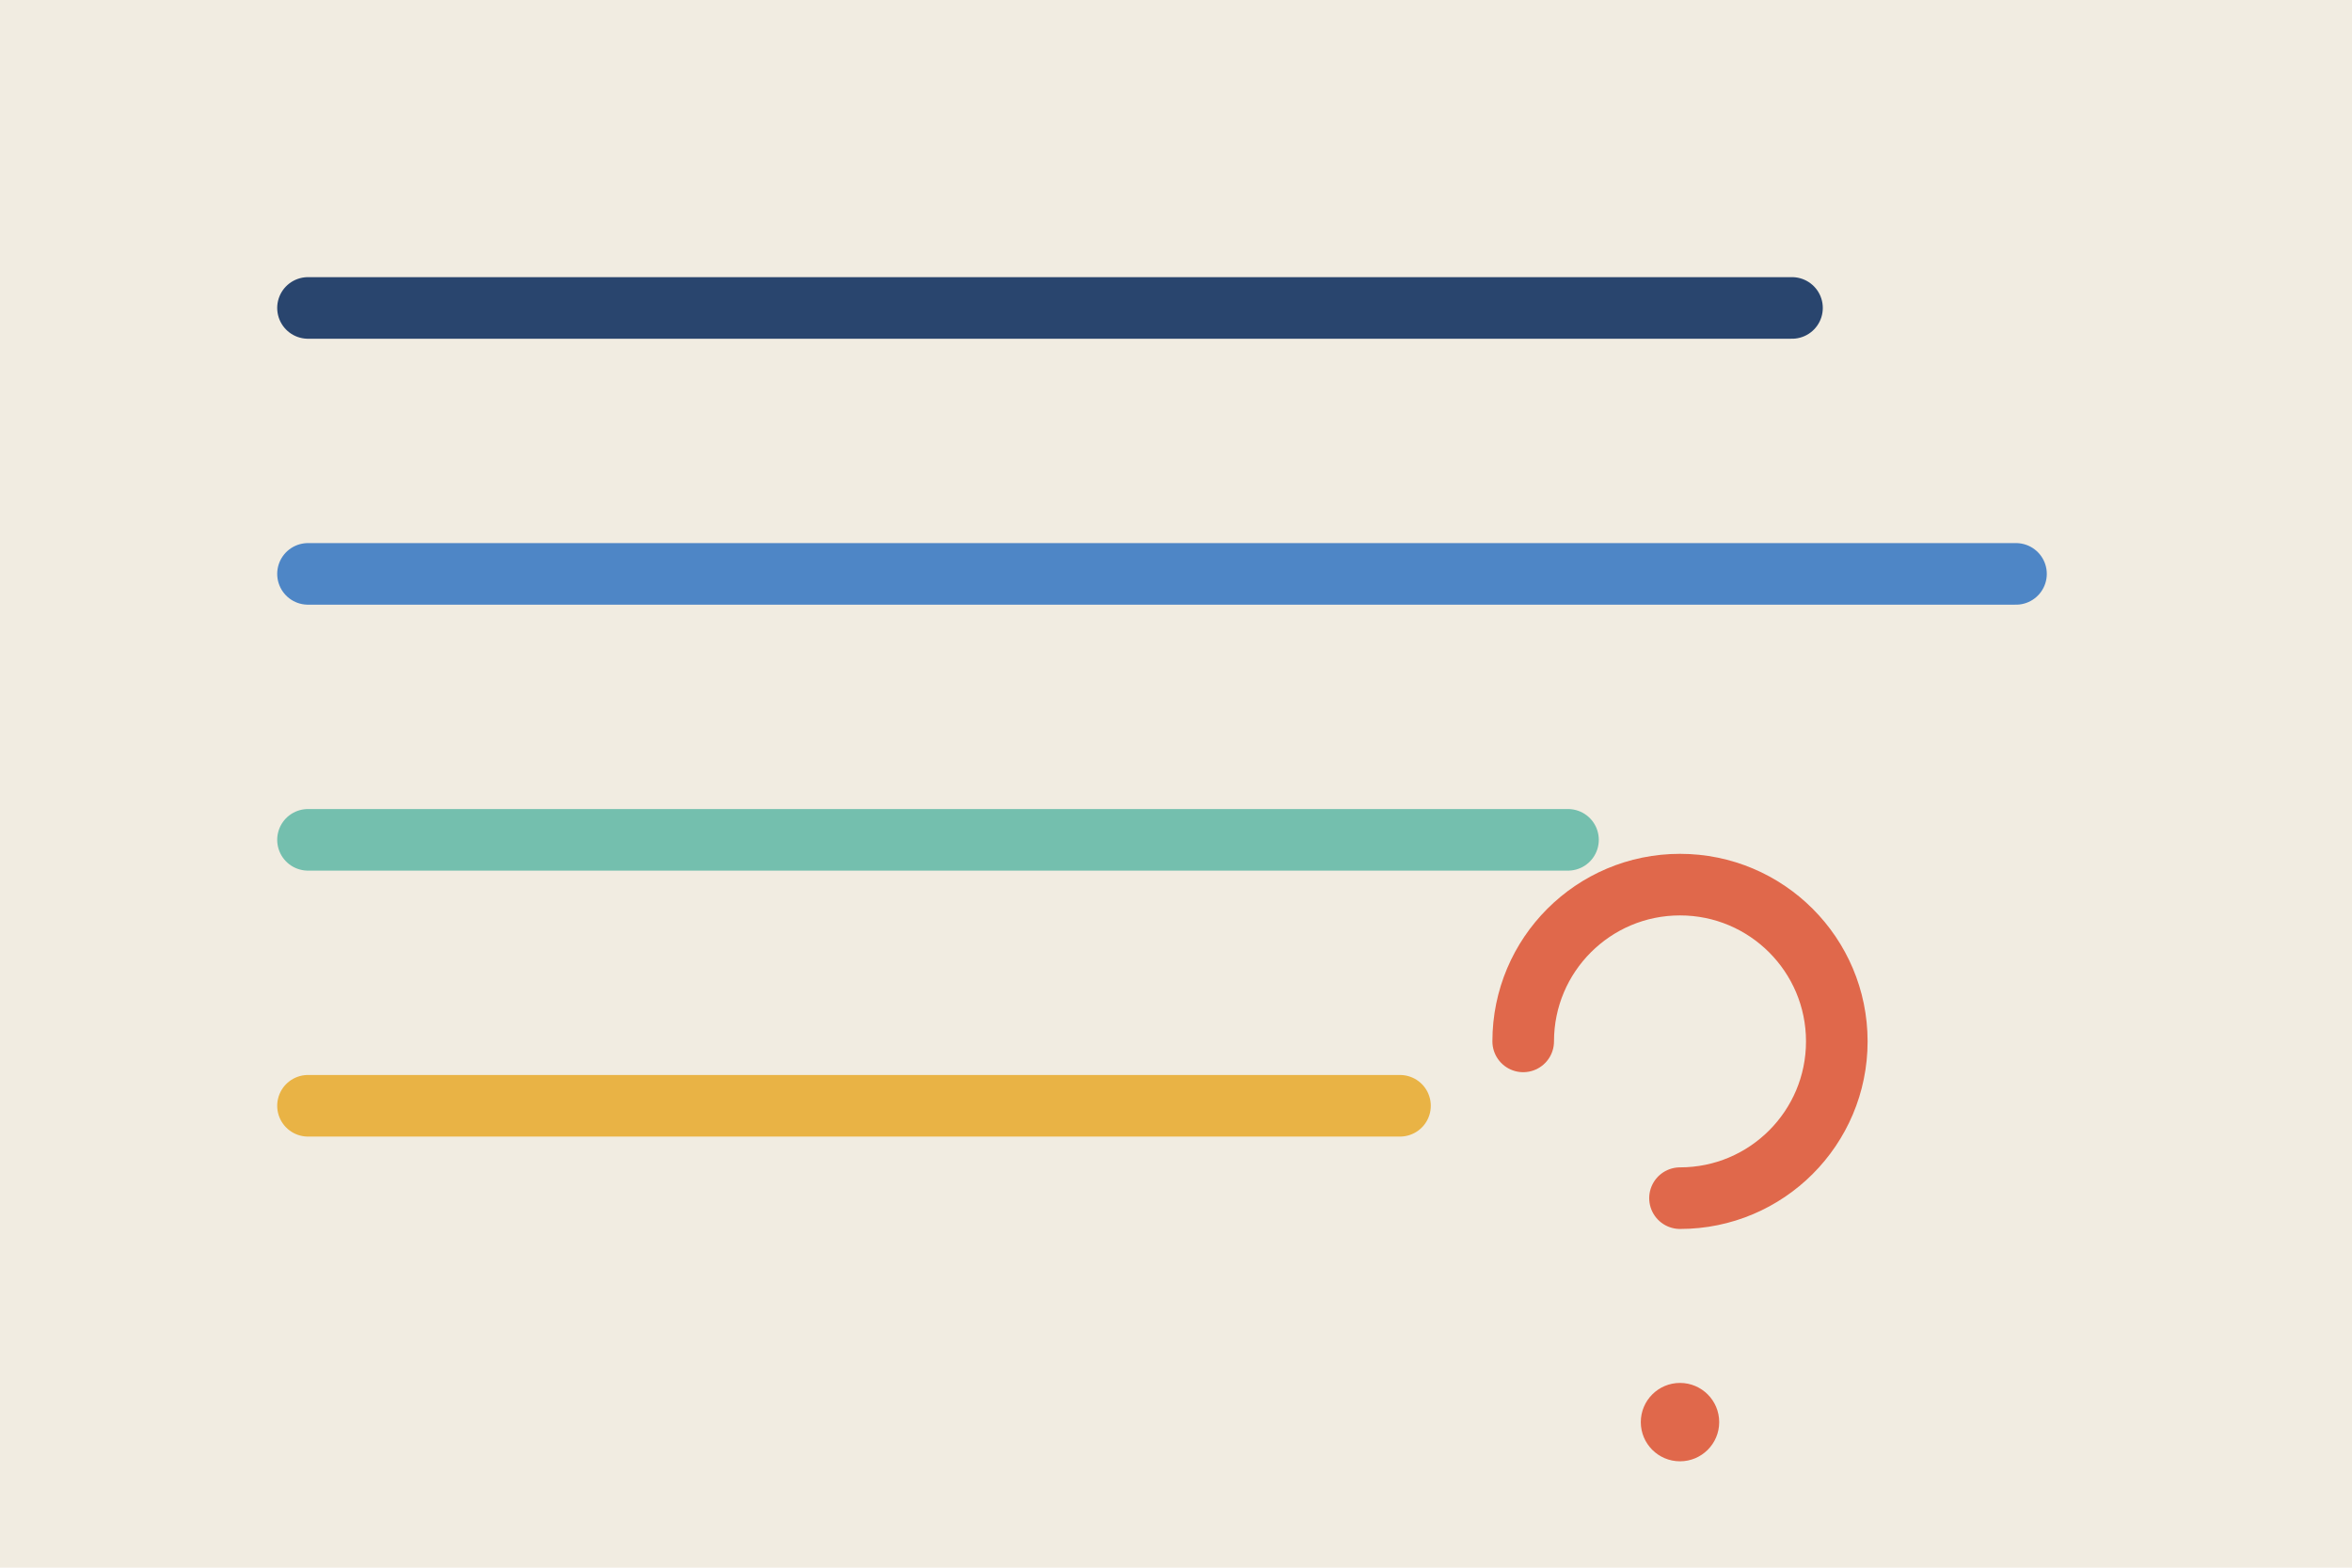
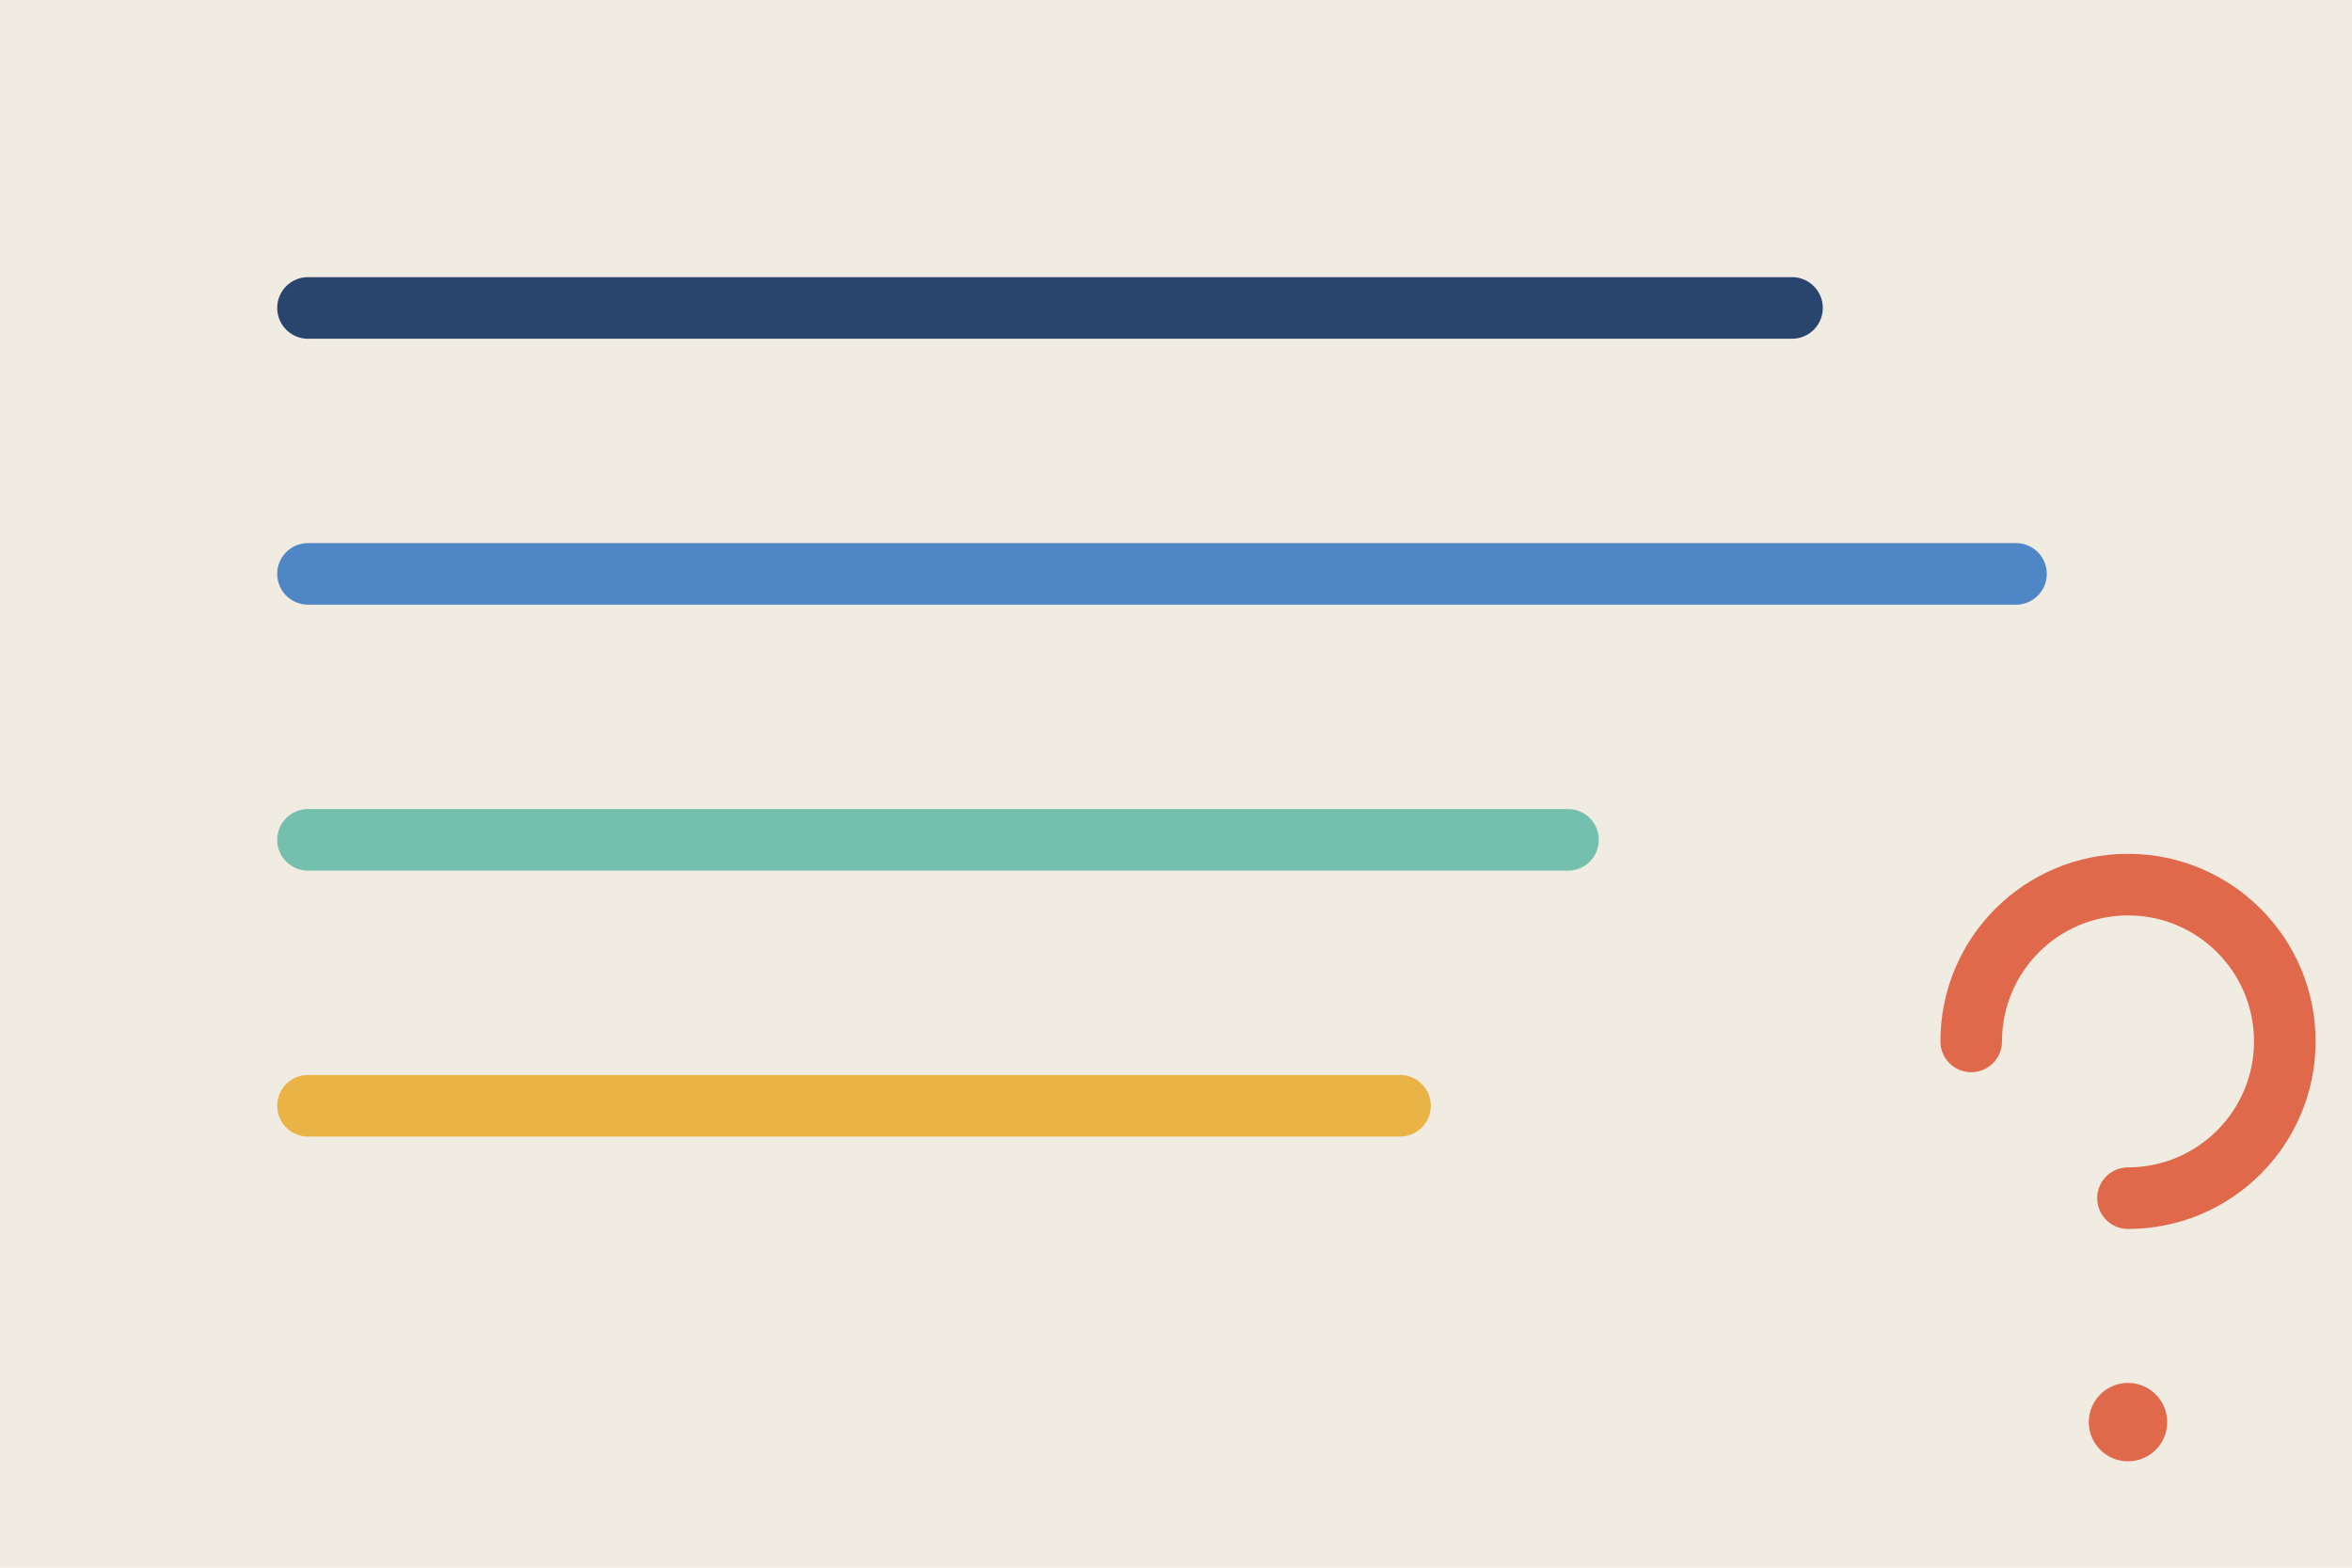
<svg xmlns="http://www.w3.org/2000/svg" viewBox="0 0 840 560" fill="none">
  <rect width="840" height="560" fill="#f1ece1" />
  <path d="M110 110 H640" stroke="#29456e" stroke-width="22" stroke-linecap="round" fill="none" />
  <path d="M110 205 H720" stroke="#4e86c6" stroke-width="22" stroke-linecap="round" fill="none" />
  <path d="M110 300 H560" stroke="#74bfae" stroke-width="22" stroke-linecap="round" fill="none" />
  <path d="M110 395 H500" stroke="#e9b345" stroke-width="22" stroke-linecap="round" fill="none" />
-   <path d="M544 372 A56 56 0 1 1 600 428" stroke="#e0684b" stroke-width="22" stroke-linecap="round" fill="none" />
-   <circle cx="600" cy="508" r="14" fill="#e0684b" />
+   <path d="M704 372 A56 56 0 1 1 760 428" stroke="#e0684b" stroke-width="22" stroke-linecap="round" fill="none" />
+   <circle cx="760" cy="508" r="14" fill="#e0684b" />
</svg>
